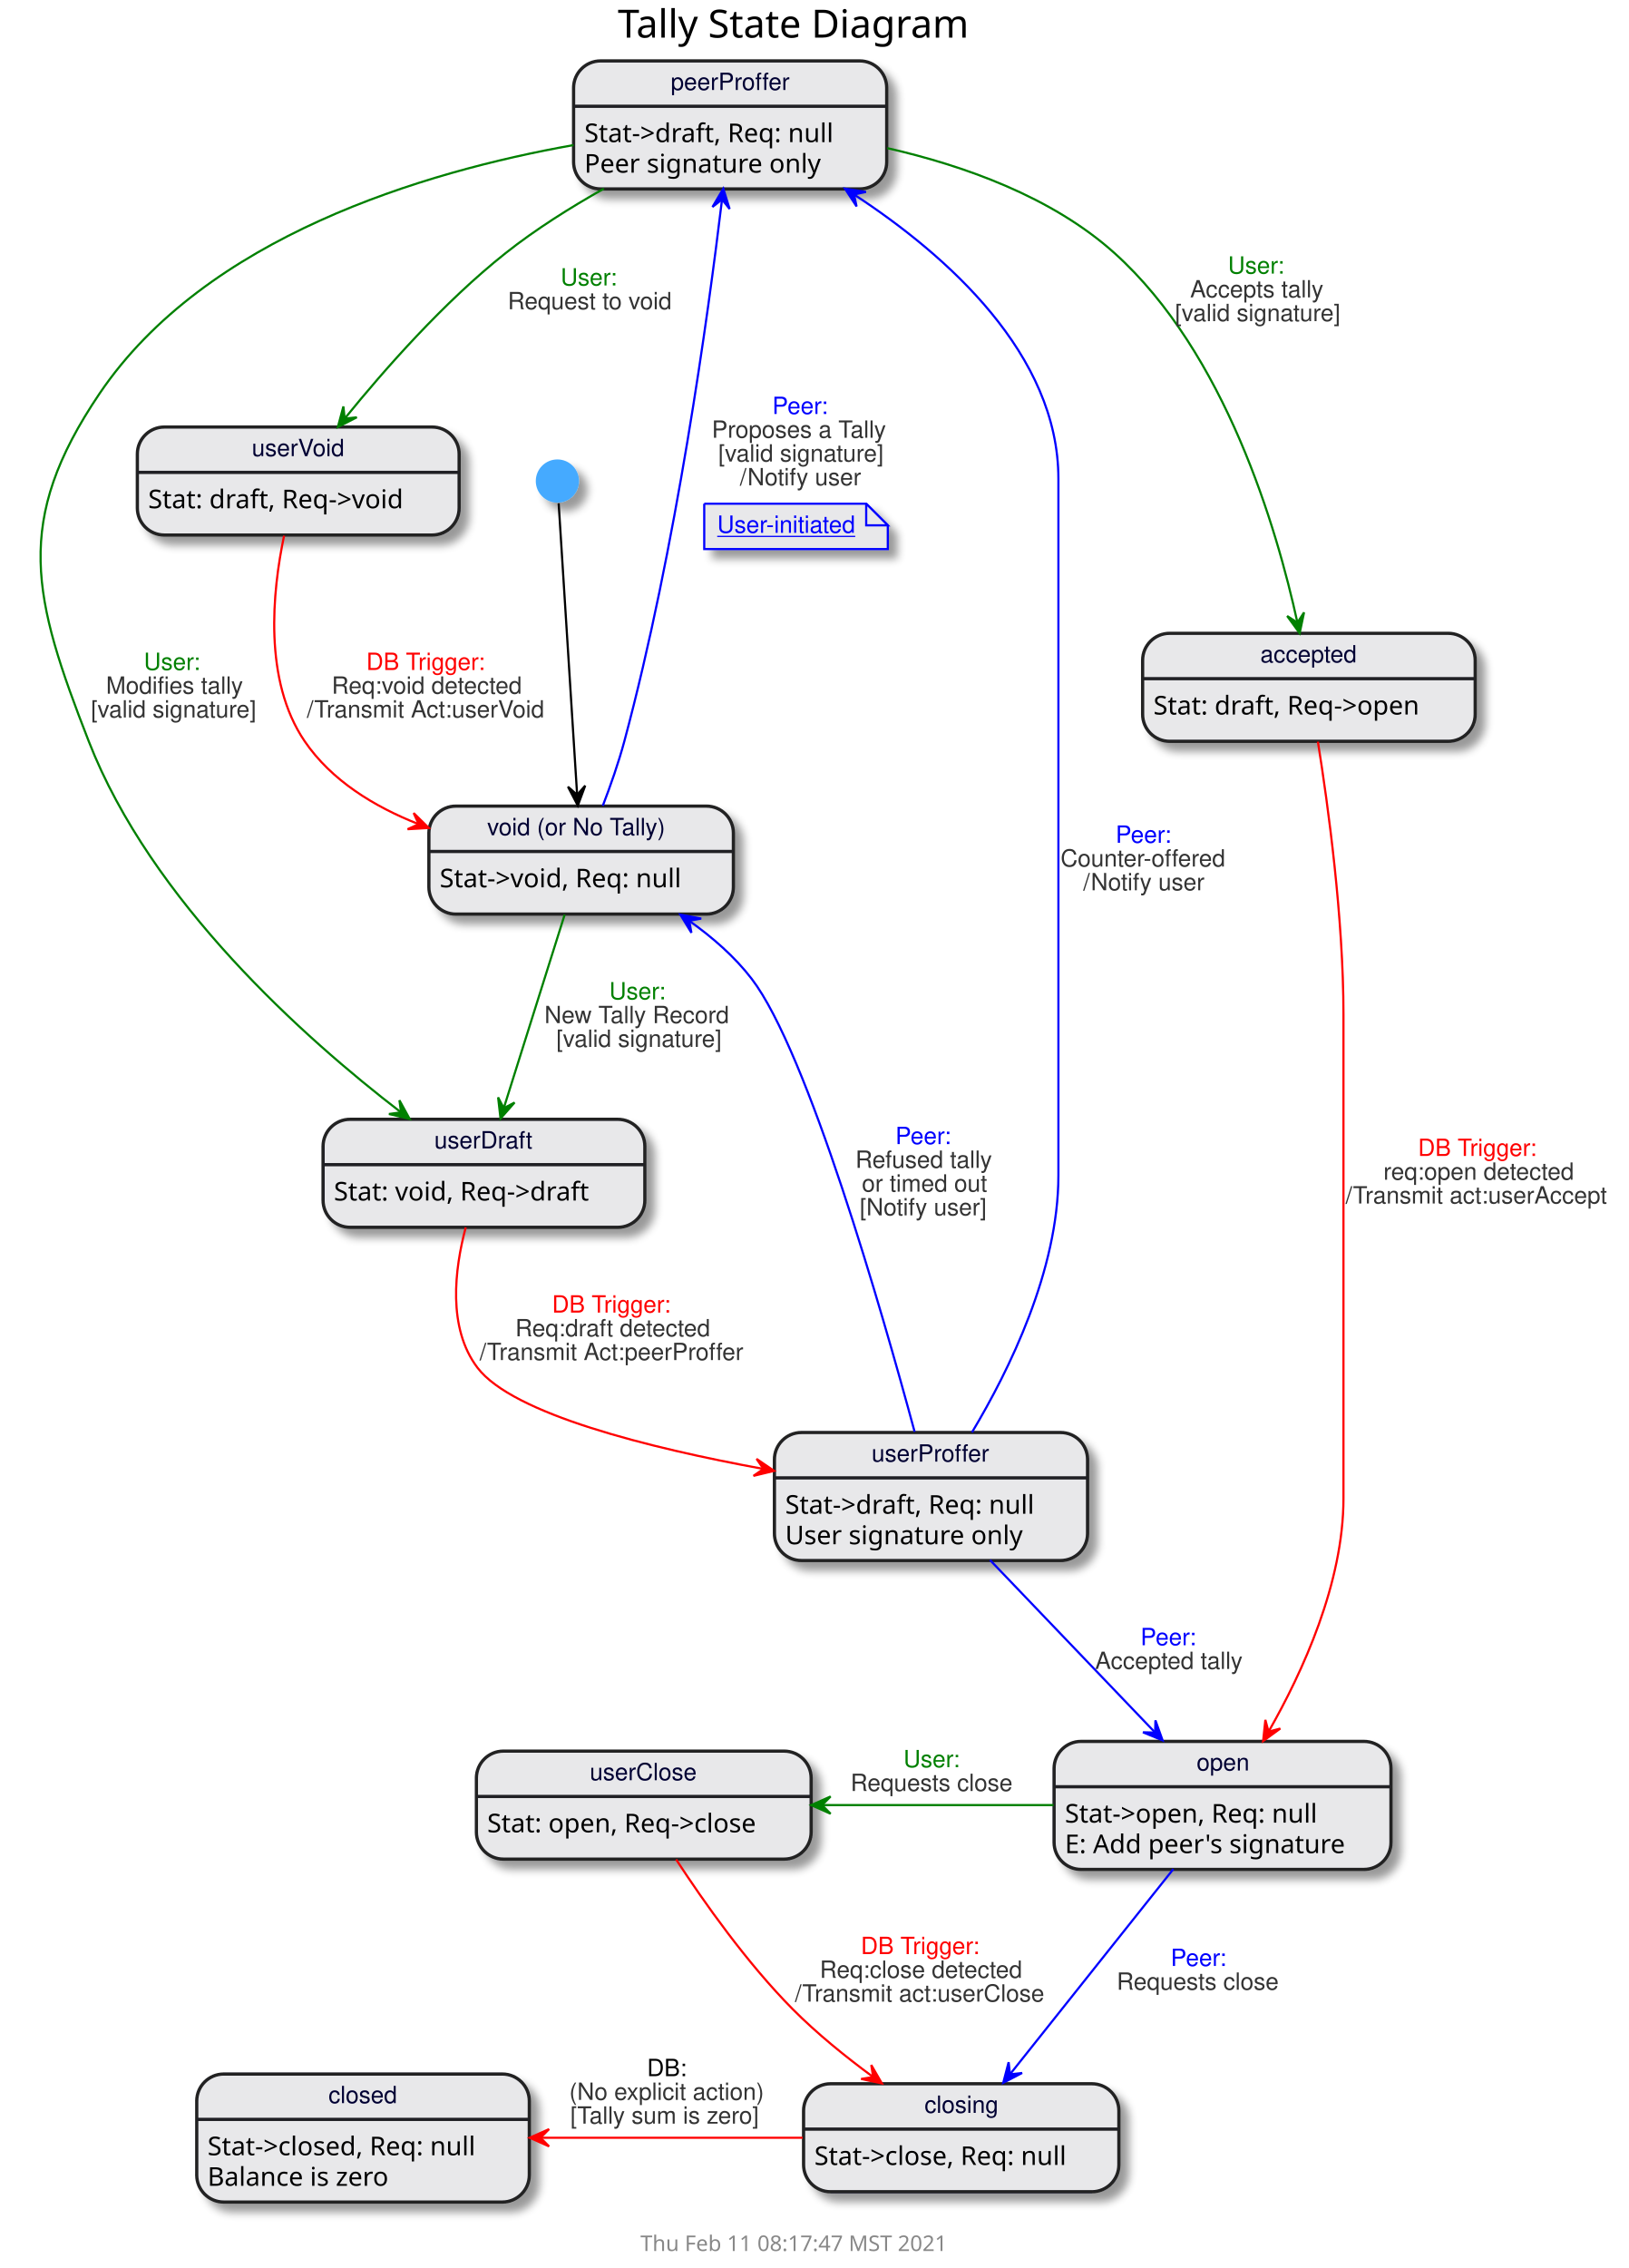
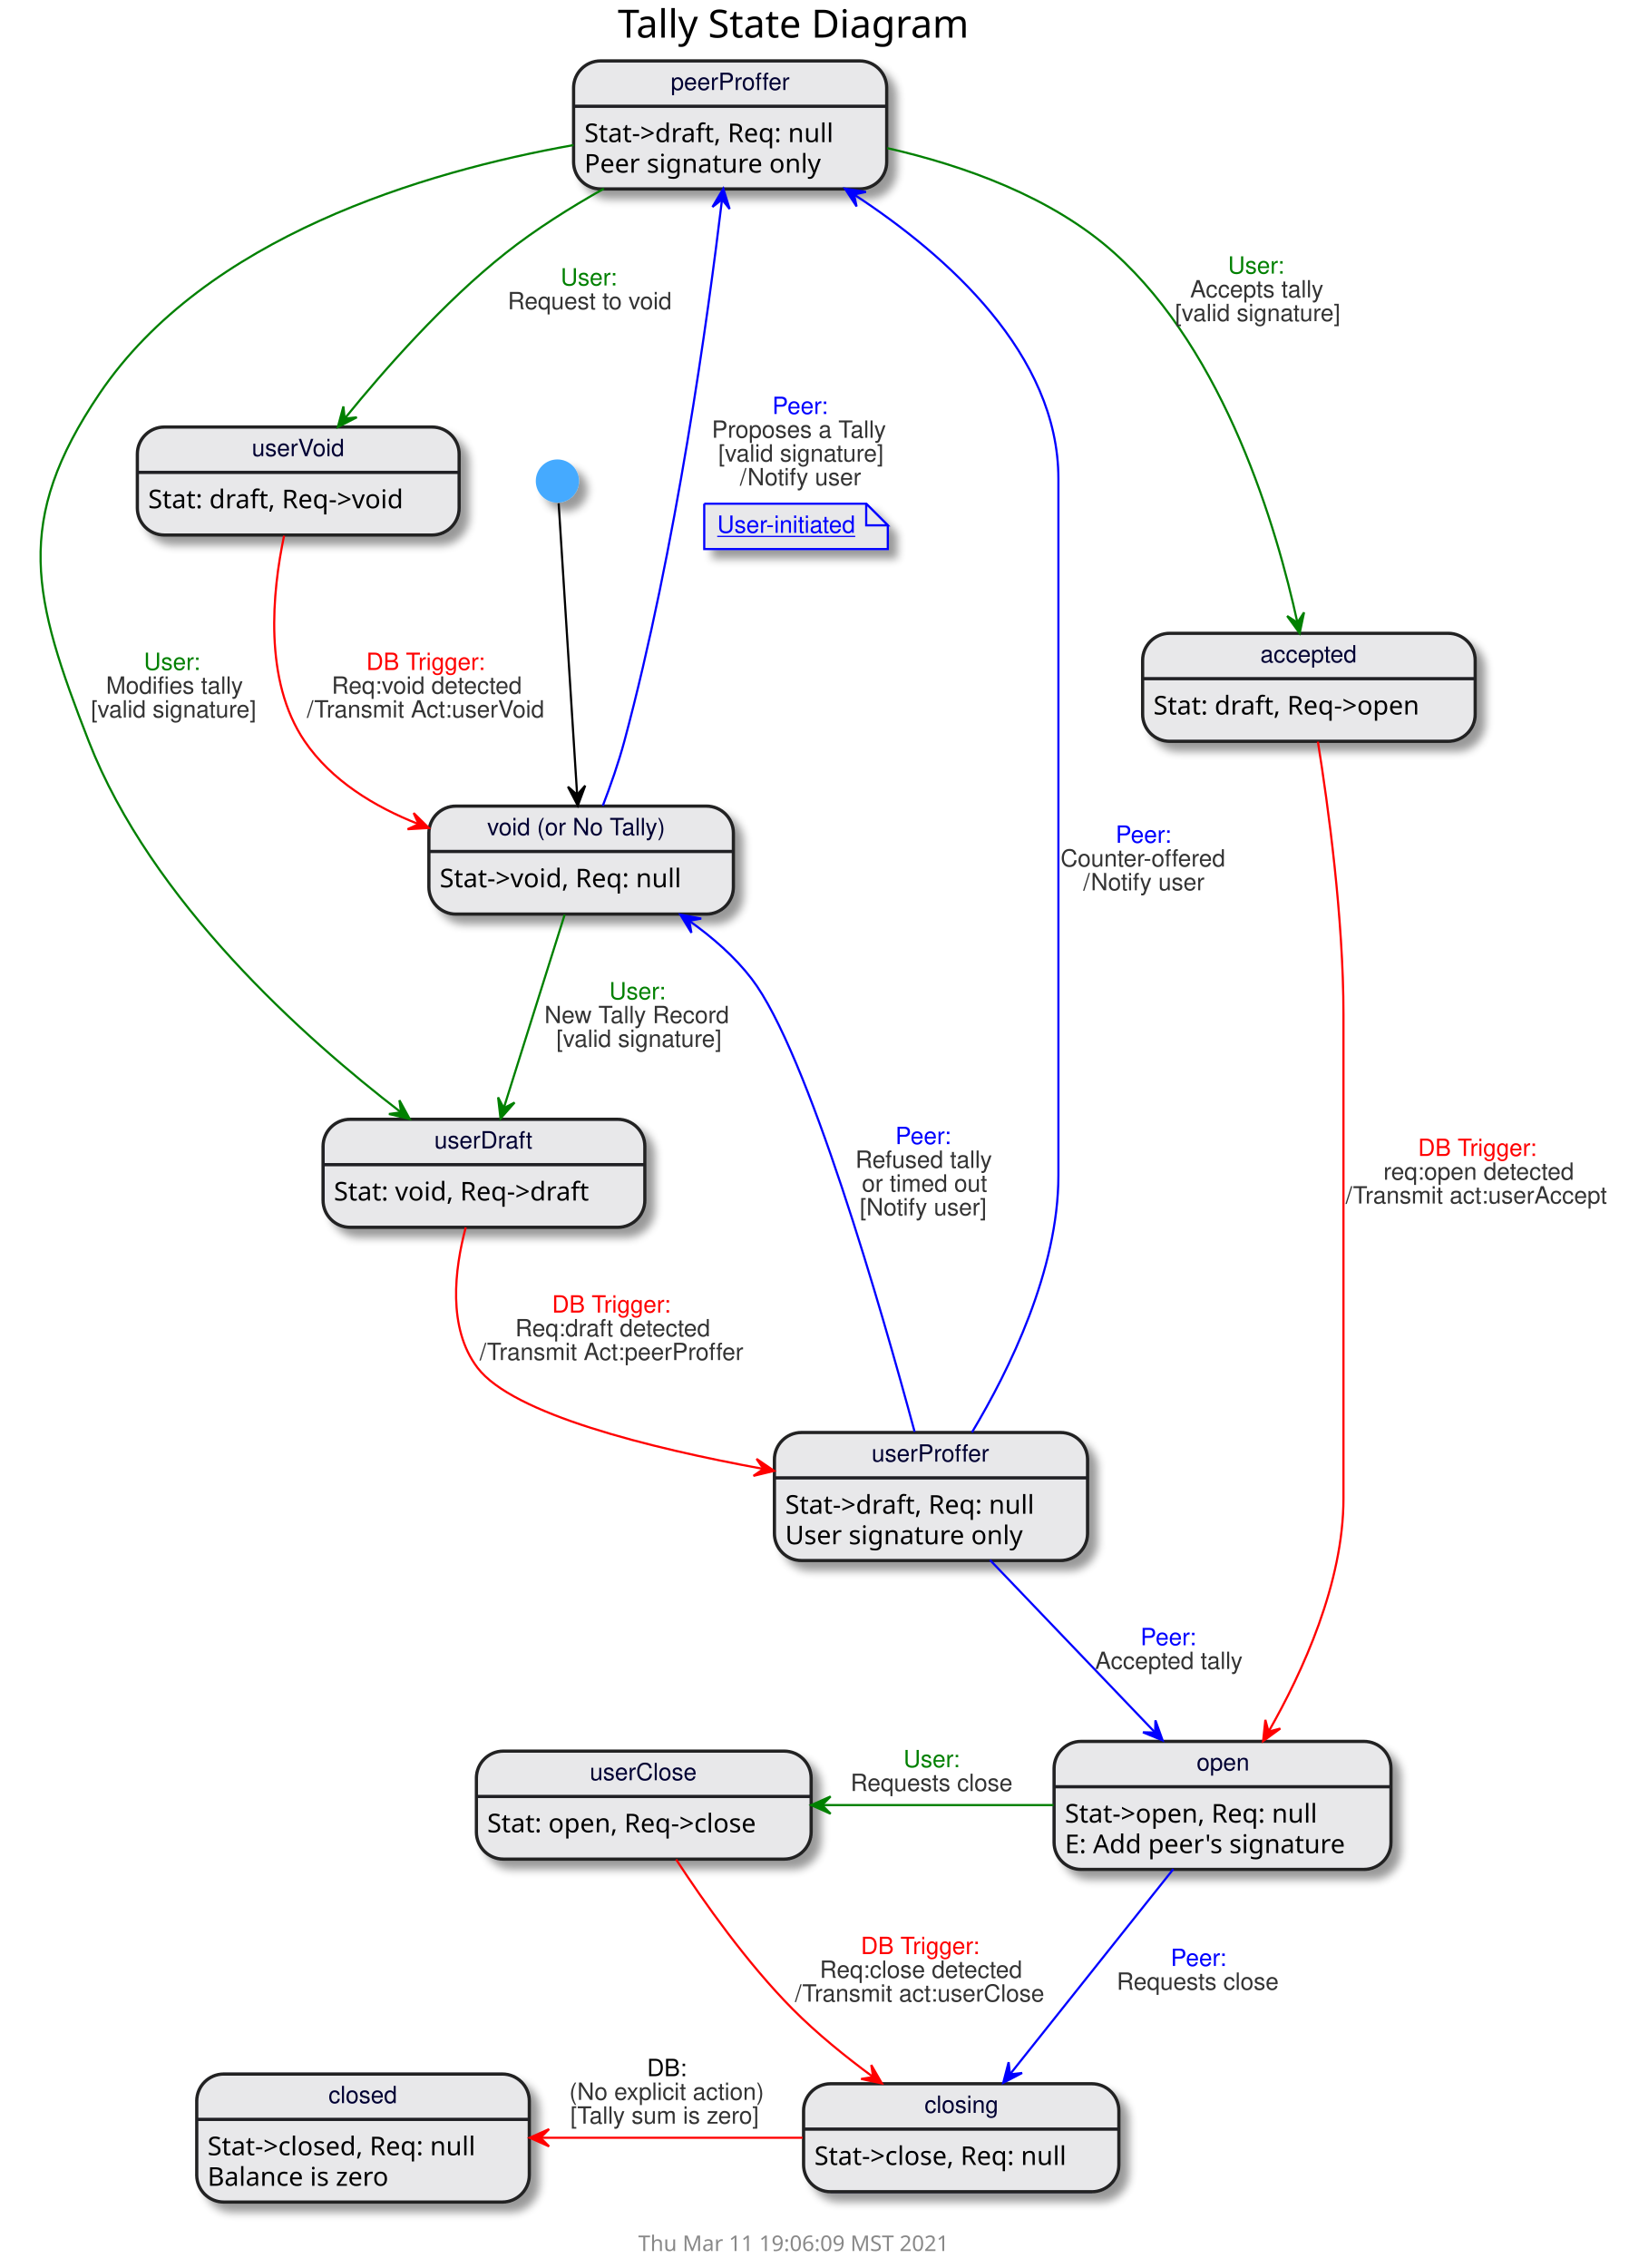
<svg xmlns="http://www.w3.org/2000/svg" xmlns:xlink="http://www.w3.org/1999/xlink" contentScriptType="application/ecmascript" contentStyleType="text/css" height="1050px" preserveAspectRatio="none" style="width:754px;height:1050px;" version="1.1" viewBox="0 0 754 1050" width="754px" zoomAndPan="magnify">
  <defs>
-     <filter height="300%" id="fh5rxxn7yamv4" width="300%" x="-1" y="-1">
+     <filter height="300%" id="frateuwq6dlsi" width="300%" x="-1" y="-1">
      <feGaussianBlur result="blurOut" stdDeviation="2.0" />
      <feColorMatrix in="blurOut" result="blurOut2" type="matrix" values="0 0 0 0 0 0 0 0 0 0 0 0 0 0 0 0 0 0 .4 0" />
      <feOffset dx="4.0" dy="4.0" in="blurOut2" result="blurOut3" />
      <feBlend in="SourceGraphic" in2="blurOut3" mode="normal" />
    </filter>
  </defs>
  <g>
    <text fill="#000000" font-family="sans-serif" font-size="18" lengthAdjust="spacing" textLength="169" x="286.05" y="17.402">Tally State Diagram</text>
-     <ellipse cx="258.1" cy="222.699" fill="#44AAFF" filter="url(#fh5rxxn7yamv4)" rx="10" ry="10" style="stroke:none;stroke-width:1.0;" />
+     <ellipse cx="258.1" cy="222.699" fill="#44AAFF" filter="url(#frateuwq6dlsi)" rx="10" ry="10" style="stroke:none;stroke-width:1.0;" />
    <g id="void">
-       <rect fill="#E8E8EA" filter="url(#fh5rxxn7yamv4)" height="50" rx="12.5" ry="12.5" style="stroke:#202024;stroke-width:1.5;" width="141" x="198.6" y="373.199" />
+       <rect fill="#E8E8EA" filter="url(#frateuwq6dlsi)" height="50" rx="12.5" ry="12.5" style="stroke:#202024;stroke-width:1.5;" width="141" x="198.6" y="373.199" />
      <line style="stroke:#202024;stroke-width:1.5;" x1="198.6" x2="339.6" y1="394.199" y2="394.199" />
      <text fill="#000033" font-family="Helvetica" font-size="11" lengthAdjust="spacing" textLength="87" x="225.6" y="386.669">void  (or No Tally)</text>
      <text fill="#000000" font-family="sans-serif" font-size="12" lengthAdjust="spacing" textLength="121" x="203.6" y="410.801">Stat-&gt;void, Req: null</text>
    </g>
    <g id="userVoid">
-       <rect fill="#E8E8EA" filter="url(#fh5rxxn7yamv4)" height="50" rx="12.5" ry="12.5" style="stroke:#202024;stroke-width:1.5;" width="149" x="63.6" y="197.699" />
+       <rect fill="#E8E8EA" filter="url(#frateuwq6dlsi)" height="50" rx="12.5" ry="12.5" style="stroke:#202024;stroke-width:1.5;" width="149" x="63.6" y="197.699" />
      <line style="stroke:#202024;stroke-width:1.5;" x1="63.6" x2="212.6" y1="218.699" y2="218.699" />
      <text fill="#000033" font-family="Helvetica" font-size="11" lengthAdjust="spacing" textLength="43" x="116.6" y="211.169">userVoid</text>
      <text fill="#000000" font-family="sans-serif" font-size="12" lengthAdjust="spacing" textLength="129" x="68.6" y="235.301">Stat: draft, Req-&gt;void</text>
    </g>
    <g id="accepted">
-       <rect fill="#E8E8EA" filter="url(#fh5rxxn7yamv4)" height="50" rx="12.5" ry="12.5" style="stroke:#202024;stroke-width:1.5;" width="154" x="529.1" y="293.199" />
+       <rect fill="#E8E8EA" filter="url(#frateuwq6dlsi)" height="50" rx="12.5" ry="12.5" style="stroke:#202024;stroke-width:1.5;" width="154" x="529.1" y="293.199" />
      <line style="stroke:#202024;stroke-width:1.5;" x1="529.1" x2="683.1" y1="314.199" y2="314.199" />
      <text fill="#000033" font-family="Helvetica" font-size="11" lengthAdjust="spacing" textLength="45" x="583.6" y="306.669">accepted</text>
      <text fill="#000000" font-family="sans-serif" font-size="12" lengthAdjust="spacing" textLength="134" x="534.1" y="330.801">Stat: draft, Req-&gt;open</text>
    </g>
    <g id="userDraft">
-       <rect fill="#E8E8EA" filter="url(#fh5rxxn7yamv4)" height="50" rx="12.5" ry="12.5" style="stroke:#202024;stroke-width:1.5;" width="149" x="149.6" y="518.199" />
+       <rect fill="#E8E8EA" filter="url(#frateuwq6dlsi)" height="50" rx="12.5" ry="12.5" style="stroke:#202024;stroke-width:1.5;" width="149" x="149.6" y="518.199" />
      <line style="stroke:#202024;stroke-width:1.5;" x1="149.6" x2="298.6" y1="539.199" y2="539.199" />
      <text fill="#000033" font-family="Helvetica" font-size="11" lengthAdjust="spacing" textLength="46" x="201.1" y="531.669">userDraft</text>
      <text fill="#000000" font-family="sans-serif" font-size="12" lengthAdjust="spacing" textLength="129" x="154.6" y="555.801">Stat: void, Req-&gt;draft</text>
    </g>
    <g id="userClose">
-       <rect fill="#E8E8EA" filter="url(#fh5rxxn7yamv4)" height="50" rx="12.5" ry="12.5" style="stroke:#202024;stroke-width:1.5;" width="155" x="220.6" y="810.699" />
+       <rect fill="#E8E8EA" filter="url(#frateuwq6dlsi)" height="50" rx="12.5" ry="12.5" style="stroke:#202024;stroke-width:1.5;" width="155" x="220.6" y="810.699" />
      <line style="stroke:#202024;stroke-width:1.5;" x1="220.6" x2="375.6" y1="831.699" y2="831.699" />
      <text fill="#000033" font-family="Helvetica" font-size="11" lengthAdjust="spacing" textLength="50" x="273.1" y="824.169">userClose</text>
      <text fill="#000000" font-family="sans-serif" font-size="12" lengthAdjust="spacing" textLength="135" x="225.6" y="848.301">Stat: open, Req-&gt;close</text>
    </g>
    <g id="open">
-       <rect fill="#E8E8EA" filter="url(#fh5rxxn7yamv4)" height="59.266" rx="12.5" ry="12.5" style="stroke:#202024;stroke-width:1.5;" width="156" x="488.1" y="806.199" />
+       <rect fill="#E8E8EA" filter="url(#frateuwq6dlsi)" height="59.266" rx="12.5" ry="12.5" style="stroke:#202024;stroke-width:1.5;" width="156" x="488.1" y="806.199" />
      <line style="stroke:#202024;stroke-width:1.5;" x1="488.1" x2="644.1" y1="827.199" y2="827.199" />
      <text fill="#000033" font-family="Helvetica" font-size="11" lengthAdjust="spacing" textLength="24" x="554.1" y="819.669">open</text>
      <text fill="#000000" font-family="sans-serif" font-size="12" lengthAdjust="spacing" textLength="126" x="493.1" y="843.801">Stat-&gt;open, Req: null</text>
      <text fill="#000000" font-family="sans-serif" font-size="12" lengthAdjust="spacing" textLength="136" x="493.1" y="857.934">E: Add peer's signature</text>
    </g>
    <g id="closing">
-       <rect fill="#E8E8EA" filter="url(#fh5rxxn7yamv4)" height="50" rx="12.5" ry="12.5" style="stroke:#202024;stroke-width:1.5;" width="146" x="372.1" y="964.699" />
+       <rect fill="#E8E8EA" filter="url(#frateuwq6dlsi)" height="50" rx="12.5" ry="12.5" style="stroke:#202024;stroke-width:1.5;" width="146" x="372.1" y="964.699" />
      <line style="stroke:#202024;stroke-width:1.5;" x1="372.1" x2="518.1" y1="985.699" y2="985.699" />
      <text fill="#000033" font-family="Helvetica" font-size="11" lengthAdjust="spacing" textLength="34" x="428.1" y="978.169">closing</text>
      <text fill="#000000" font-family="sans-serif" font-size="12" lengthAdjust="spacing" textLength="126" x="377.1" y="1002.301">Stat-&gt;close, Req: null</text>
    </g>
    <g id="peerProffer">
-       <rect fill="#E8E8EA" filter="url(#fh5rxxn7yamv4)" height="59.266" rx="12.5" ry="12.5" style="stroke:#202024;stroke-width:1.5;" width="145" x="265.6" y="28.199" />
+       <rect fill="#E8E8EA" filter="url(#frateuwq6dlsi)" height="59.266" rx="12.5" ry="12.5" style="stroke:#202024;stroke-width:1.5;" width="145" x="265.6" y="28.199" />
      <line style="stroke:#202024;stroke-width:1.5;" x1="265.6" x2="410.6" y1="49.199" y2="49.199" />
      <text fill="#000033" font-family="Helvetica" font-size="11" lengthAdjust="spacing" textLength="55" x="310.6" y="41.669">peerProffer</text>
      <text fill="#000000" font-family="sans-serif" font-size="12" lengthAdjust="spacing" textLength="125" x="270.6" y="65.801">Stat-&gt;draft, Req: null</text>
      <text fill="#000000" font-family="sans-serif" font-size="12" lengthAdjust="spacing" textLength="110" x="270.6" y="79.934">Peer signature only</text>
    </g>
    <g id="userProffer">
-       <rect fill="#E8E8EA" filter="url(#fh5rxxn7yamv4)" height="59.266" rx="12.5" ry="12.5" style="stroke:#202024;stroke-width:1.5;" width="145" x="358.6" y="663.199" />
+       <rect fill="#E8E8EA" filter="url(#frateuwq6dlsi)" height="59.266" rx="12.5" ry="12.5" style="stroke:#202024;stroke-width:1.5;" width="145" x="358.6" y="663.199" />
      <line style="stroke:#202024;stroke-width:1.5;" x1="358.6" x2="503.6" y1="684.199" y2="684.199" />
      <text fill="#000033" font-family="Helvetica" font-size="11" lengthAdjust="spacing" textLength="55" x="403.6" y="676.669">userProffer</text>
      <text fill="#000000" font-family="sans-serif" font-size="12" lengthAdjust="spacing" textLength="125" x="363.6" y="700.801">Stat-&gt;draft, Req: null</text>
      <text fill="#000000" font-family="sans-serif" font-size="12" lengthAdjust="spacing" textLength="110" x="363.6" y="714.934">User signature only</text>
    </g>
    <g id="closed">
-       <rect fill="#E8E8EA" filter="url(#fh5rxxn7yamv4)" height="59.266" rx="12.5" ry="12.5" style="stroke:#202024;stroke-width:1.5;" width="154" x="91.1" y="960.199" />
+       <rect fill="#E8E8EA" filter="url(#frateuwq6dlsi)" height="59.266" rx="12.5" ry="12.5" style="stroke:#202024;stroke-width:1.5;" width="154" x="91.1" y="960.199" />
      <line style="stroke:#202024;stroke-width:1.5;" x1="91.1" x2="245.1" y1="981.199" y2="981.199" />
      <text fill="#000033" font-family="Helvetica" font-size="11" lengthAdjust="spacing" textLength="32" x="152.1" y="973.669">closed</text>
      <text fill="#000000" font-family="sans-serif" font-size="12" lengthAdjust="spacing" textLength="134" x="96.1" y="997.801">Stat-&gt;closed, Req: null</text>
      <text fill="#000000" font-family="sans-serif" font-size="12" lengthAdjust="spacing" textLength="87" x="96.1" y="1011.934">Balance is zero</text>
    </g>
    <path d="M258.69,233.029 C260.28,258.089 264.69,327.669 267.23,367.749 " fill="none" id="*start-to-void" style="stroke:#000000;stroke-width:1.0;" />
    <polygon fill="#000000" points="267.56,372.959,270.986,363.725,267.245,367.969,263.002,364.229,267.56,372.959" style="stroke:#000000;stroke-width:1.0;" />
    <path d="M279.13,373.049 C282.67,363.829 286.43,353.139 289.1,343.199 C313.05,254.109 327.89,146.059 334.34,92.369 " fill="none" id="void-to-peerProffer" style="stroke:#0000FF;stroke-width:1.0;" />
    <polygon fill="#0000FF" points="334.94,87.339,329.912,95.808,334.353,92.305,337.856,96.746,334.94,87.339" style="stroke:#0000FF;stroke-width:1.0;" />
    <text fill="#0000FF" font-family="Helvetica" font-size="11" lengthAdjust="spacing" textLength="26" x="357.6" y="191.669">Peer:</text>
    <text fill="#333333" font-family="Helvetica" font-size="11" lengthAdjust="spacing" textLength="82" x="329.6" y="202.669">Proposes a Tally</text>
    <text fill="#333333" font-family="Helvetica" font-size="11" lengthAdjust="spacing" textLength="76" x="332.6" y="213.669">[valid signature]</text>
    <text fill="#333333" font-family="Helvetica" font-size="11" lengthAdjust="spacing" textLength="56" x="342.6" y="224.669">/Notify user</text>
-     <path d="M326.1,233.199 L326.1,254.199 L411.1,254.199 L411.1,243.199 L401.1,233.199 L326.1,233.199 " fill="#E8E8EA" filter="url(#fh5rxxn7yamv4)" style="stroke:#0000FF;stroke-width:1.0;" />
+     <path d="M326.1,233.199 L326.1,254.199 L411.1,254.199 L411.1,243.199 L401.1,233.199 L326.1,233.199 " fill="#E8E8EA" filter="url(#frateuwq6dlsi)" style="stroke:#0000FF;stroke-width:1.0;" />
    <path d="M401.1,233.199 L401.1,243.199 L411.1,243.199 L401.1,233.199 " fill="#E8E8EA" style="stroke:#0000FF;stroke-width:1.0;" />
-     <a href="Tallies.md#establishing-a-tally" target="_top" title="Can't happen until our user uses a connection ticket to connect to the propser's system and exchange keys" xlink:actuate="onRequest" xlink:href="Tallies.md#establishing-a-tally" xlink:show="new" xlink:title="Can't happen until our user uses a connection ticket to connect to the propser's system and exchange keys" xlink:type="simple">
+     <a href="../Tallies.md#establishing-a-tally" target="_top" title="Can't happen until our user uses a connection ticket to connect to the propser's system and exchange keys" xlink:actuate="onRequest" xlink:href="../Tallies.md#establishing-a-tally" xlink:show="new" xlink:title="Can't happen until our user uses a connection ticket to connect to the propser's system and exchange keys" xlink:type="simple">
      <text fill="#0000FF" font-family="Helvetica" font-size="11" lengthAdjust="spacing" text-decoration="underline" textLength="64" x="332.1" y="246.669">User-initiated</text>
    </a>
    <path d="M261.47,423.459 C253.68,448.209 241.58,486.639 233.27,513.039 " fill="none" id="void-to-userDraft" style="stroke:#008000;stroke-width:1.0;" />
    <polygon fill="#008000" points="231.77,517.819,238.285,510.433,233.269,513.049,230.653,508.034,231.77,517.819" style="stroke:#008000;stroke-width:1.0;" />
    <text fill="#008000" font-family="Helvetica" font-size="11" lengthAdjust="spacing" textLength="27" x="282.1" y="462.669">User:</text>
    <text fill="#333333" font-family="Helvetica" font-size="11" lengthAdjust="spacing" textLength="87" x="252.1" y="473.669">New Tally Record</text>
    <text fill="#333333" font-family="Helvetica" font-size="11" lengthAdjust="spacing" textLength="76" x="257.6" y="484.669">[valid signature]</text>
    <path d="M131.55,248.009 C126.09,273.939 121.93,315.079 141.1,343.199 C153.49,361.369 173.29,373.449 193.66,381.469 " fill="none" id="userVoid-to-void" style="stroke:#FF0000;stroke-width:1.0;" />
    <polygon fill="#FF0000" points="198.56,383.319,191.544,376.407,193.88,381.559,188.728,383.894,198.56,383.319" style="stroke:#FF0000;stroke-width:1.0;" />
    <text fill="#FF0000" font-family="Helvetica" font-size="11" lengthAdjust="spacing" textLength="56" x="169.6" y="310.169">DB Trigger:</text>
    <text fill="#333333" font-family="Helvetica" font-size="11" lengthAdjust="spacing" textLength="88" x="153.6" y="321.169">Req:void detected</text>
    <text fill="#333333" font-family="Helvetica" font-size="11" lengthAdjust="spacing" textLength="111" x="142.1" y="332.169">/Transmit Act:userVoid</text>
    <path d="M279.63,87.339 C264.19,96.019 247.98,106.199 234.1,117.199 C205.56,139.809 177.98,171.149 159.76,193.599 " fill="none" id="peerProffer-to-userVoid" style="stroke:#008000;stroke-width:1.0;" />
    <polygon fill="#008000" points="156.46,197.679,165.23,193.197,159.604,193.792,159.01,188.166,156.46,197.679" style="stroke:#008000;stroke-width:1.0;" />
    <text fill="#008000" font-family="Helvetica" font-size="11" lengthAdjust="spacing" textLength="27" x="259.6" y="132.169">User:</text>
    <text fill="#333333" font-family="Helvetica" font-size="11" lengthAdjust="spacing" textLength="76" x="235.1" y="143.169">Request to void</text>
    <path d="M265.54,67.169 C196.21,79.529 95.2,109.589 46.1,182.199 C6,241.499 15.09,276.499 41.1,343.199 C70,417.339 140.88,480.549 185.46,514.799 " fill="none" id="peerProffer-to-userDraft" style="stroke:#008000;stroke-width:1.0;" />
    <polygon fill="#008000" points="189.69,518.019,184.964,509.378,185.716,514.985,180.109,515.737,189.69,518.019" style="stroke:#008000;stroke-width:1.0;" />
    <text fill="#008000" font-family="Helvetica" font-size="11" lengthAdjust="spacing" textLength="27" x="66.6" y="310.169">User:</text>
    <text fill="#333333" font-family="Helvetica" font-size="11" lengthAdjust="spacing" textLength="62" x="49.1" y="321.169">Modifies tally</text>
    <text fill="#333333" font-family="Helvetica" font-size="11" lengthAdjust="spacing" textLength="76" x="42.1" y="332.169">[valid signature]</text>
    <path d="M410.86,68.579 C446.16,76.599 487.08,91.089 516.1,117.199 C567.5,163.459 591.27,244.739 600.74,288.069 " fill="none" id="peerProffer-to-accepted" style="stroke:#008000;stroke-width:1.0;" />
    <polygon fill="#008000" points="601.82,293.159,603.853,283.522,600.776,288.269,596.029,285.192,601.82,293.159" style="stroke:#008000;stroke-width:1.0;" />
    <text fill="#008000" font-family="Helvetica" font-size="11" lengthAdjust="spacing" textLength="27" x="568.6" y="126.669">User:</text>
    <text fill="#333333" font-family="Helvetica" font-size="11" lengthAdjust="spacing" textLength="62" x="551.1" y="137.669">Accepts tally</text>
    <text fill="#333333" font-family="Helvetica" font-size="11" lengthAdjust="spacing" textLength="76" x="544.1" y="148.669">[valid signature]</text>
    <path d="M610.26,343.359 C615,373.019 622.1,424.899 622.1,469.699 C622.1,469.699 622.1,469.699 622.1,693.699 C622.1,732.829 603.24,774.019 587.41,801.709 " fill="none" id="accepted-to-open" style="stroke:#FF0000;stroke-width:1.0;" />
    <polygon fill="#FF0000" points="584.9,806.039,592.865,800.246,587.401,801.71,585.937,796.245,584.9,806.039" style="stroke:#FF0000;stroke-width:1.0;" />
    <text fill="#FF0000" font-family="Helvetica" font-size="11" lengthAdjust="spacing" textLength="56" x="656.6" y="535.169">DB Trigger:</text>
    <text fill="#333333" font-family="Helvetica" font-size="11" lengthAdjust="spacing" textLength="88" x="640.6" y="546.169">req:open detected</text>
    <text fill="#333333" font-family="Helvetica" font-size="11" lengthAdjust="spacing" textLength="123" x="623.1" y="557.169">/Transmit act:userAccept</text>
    <path d="M215.66,568.229 C210.47,587.719 207.17,614.859 221.1,633.199 C237.4,654.659 300.55,670.349 353.38,680.039 " fill="none" id="userDraft-to-userProffer" style="stroke:#FF0000;stroke-width:1.0;" />
    <polygon fill="#FF0000" points="358.46,680.959,350.328,675.403,353.542,680.058,348.887,683.273,358.46,680.959" style="stroke:#FF0000;stroke-width:1.0;" />
    <text fill="#FF0000" font-family="Helvetica" font-size="11" lengthAdjust="spacing" textLength="56" x="255.6" y="607.669">DB Trigger:</text>
    <text fill="#333333" font-family="Helvetica" font-size="11" lengthAdjust="spacing" textLength="90" x="238.6" y="618.669">Req:draft detected</text>
    <text fill="#333333" font-family="Helvetica" font-size="11" lengthAdjust="spacing" textLength="123" x="222.1" y="629.669">/Transmit Act:peerProffer</text>
    <path d="M458.42,722.229 C480.5,745.299 511.61,777.789 534.72,801.929 " fill="none" id="userProffer-to-open" style="stroke:#0000FF;stroke-width:1.0;" />
    <polygon fill="#0000FF" points="538.36,805.729,535.03,796.461,534.904,802.116,529.248,801.99,538.36,805.729" style="stroke:#0000FF;stroke-width:1.0;" />
    <text fill="#0000FF" font-family="Helvetica" font-size="11" lengthAdjust="spacing" textLength="26" x="528.1" y="761.669">Peer:</text>
    <text fill="#333333" font-family="Helvetica" font-size="11" lengthAdjust="spacing" textLength="68" x="507.1" y="772.669">Accepted tally</text>
    <path d="M423.52,662.879 C408.46,607.139 374.01,487.059 348.1,453.199 C340.26,442.949 329.9,433.949 319.27,426.379 " fill="none" id="userProffer-to-void" style="stroke:#0000FF;stroke-width:1.0;" />
    <polygon fill="#0000FF" points="315.03,423.439,320.161,431.846,319.144,426.282,324.708,425.265,315.03,423.439" style="stroke:#0000FF;stroke-width:1.0;" />
    <text fill="#0000FF" font-family="Helvetica" font-size="11" lengthAdjust="spacing" textLength="26" x="414.6" y="529.669">Peer:</text>
    <text fill="#333333" font-family="Helvetica" font-size="11" lengthAdjust="spacing" textLength="63" x="396.1" y="540.669">Refused tally</text>
    <text fill="#333333" font-family="Helvetica" font-size="11" lengthAdjust="spacing" textLength="57" x="399.1" y="551.669">or timed out</text>
    <text fill="#333333" font-family="Helvetica" font-size="11" lengthAdjust="spacing" textLength="59" x="398.1" y="562.669">[Notify user]</text>
    <path d="M450.09,663.109 C467.34,634.329 490.1,588.049 490.1,544.199 C490.1,221.699 490.1,221.699 490.1,221.699 C490.1,164.089 438.69,118.359 395.66,90.169 " fill="none" id="userProffer-to-peerProffer" style="stroke:#0000FF;stroke-width:1.0;" />
    <polygon fill="#0000FF" points="391.26,87.329,396.648,95.574,395.459,90.043,400.99,88.855,391.26,87.329" style="stroke:#0000FF;stroke-width:1.0;" />
    <text fill="#0000FF" font-family="Helvetica" font-size="11" lengthAdjust="spacing" textLength="26" x="516.6" y="390.169">Peer:</text>
    <text fill="#333333" font-family="Helvetica" font-size="11" lengthAdjust="spacing" textLength="77" x="491.1" y="401.169">Counter-offered</text>
    <text fill="#333333" font-family="Helvetica" font-size="11" lengthAdjust="spacing" textLength="56" x="501.6" y="412.169">/Notify user</text>
    <path d="M381.03,835.699 C415.07,835.699 454.29,835.699 487.83,835.699 " fill="none" id="userClose-backto-open" style="stroke:#008000;stroke-width:1.0;" />
    <polygon fill="#008000" points="375.62,835.699,384.62,839.699,380.62,835.699,384.62,831.699,375.62,835.699" style="stroke:#008000;stroke-width:1.0;" />
    <text fill="#008000" font-family="Helvetica" font-size="11" lengthAdjust="spacing" textLength="27" x="418.35" y="818.169">User:</text>
    <text fill="#333333" font-family="Helvetica" font-size="11" lengthAdjust="spacing" textLength="76" x="393.85" y="829.169">Requests close</text>
    <path d="M543.34,865.289 C521.77,892.389 489.53,932.879 467.93,960.019 " fill="none" id="open-to-closing" style="stroke:#0000FF;stroke-width:1.0;" />
    <polygon fill="#0000FF" points="464.56,964.249,473.302,959.712,467.68,960.342,467.05,954.72,464.56,964.249" style="stroke:#0000FF;stroke-width:1.0;" />
    <text fill="#0000FF" font-family="Helvetica" font-size="11" lengthAdjust="spacing" textLength="26" x="542.1" y="910.169">Peer:</text>
    <text fill="#333333" font-family="Helvetica" font-size="11" lengthAdjust="spacing" textLength="76" x="517.1" y="921.169">Requests close</text>
    <path d="M313.09,860.869 C326.03,880.689 345.93,908.859 367.1,930.199 C378.24,941.429 391.64,952.249 404.16,961.469 " fill="none" id="userClose-to-closing" style="stroke:#FF0000;stroke-width:1.0;" />
    <polygon fill="#FF0000" points="408.37,964.539,403.448,956.009,404.328,961.597,398.74,962.477,408.37,964.539" style="stroke:#FF0000;stroke-width:1.0;" />
    <text fill="#FF0000" font-family="Helvetica" font-size="11" lengthAdjust="spacing" textLength="56" x="398.6" y="904.669">DB Trigger:</text>
    <text fill="#333333" font-family="Helvetica" font-size="11" lengthAdjust="spacing" textLength="94" x="379.6" y="915.669">Req:close detected</text>
    <text fill="#333333" font-family="Helvetica" font-size="11" lengthAdjust="spacing" textLength="117" x="368.1" y="926.669">/Transmit act:userClose</text>
    <path d="M250.4,989.699 C288.9,989.699 334.37,989.699 371.69,989.699 " fill="none" id="closed-backto-closing" style="stroke:#FF0000;stroke-width:1.0;" />
    <polygon fill="#FF0000" points="245.26,989.699,254.26,993.699,250.26,989.699,254.26,985.699,245.26,989.699" style="stroke:#FF0000;stroke-width:1.0;" />
    <text fill="#000000" font-family="Helvetica" font-size="11" lengthAdjust="spacing" textLength="18" x="299.6" y="961.169">DB:</text>
    <text fill="#333333" font-family="Helvetica" font-size="11" lengthAdjust="spacing" textLength="90" x="263.6" y="972.169">(No explicit action)</text>
    <text fill="#333333" font-family="Helvetica" font-size="11" lengthAdjust="spacing" textLength="89" x="264.1" y="983.169">[Tally sum is zero]</text>
-     <text fill="#888888" font-family="sans-serif" font-size="10" lengthAdjust="spacing" textLength="148" x="296.55" y="1042.133">Thu Feb 11 08:17:47 MST 2021</text>
+     <text fill="#888888" font-family="sans-serif" font-size="10" lengthAdjust="spacing" textLength="150" x="295.55" y="1042.133">Thu Mar 11 19:06:09 MST 2021</text>
  </g>
</svg>
